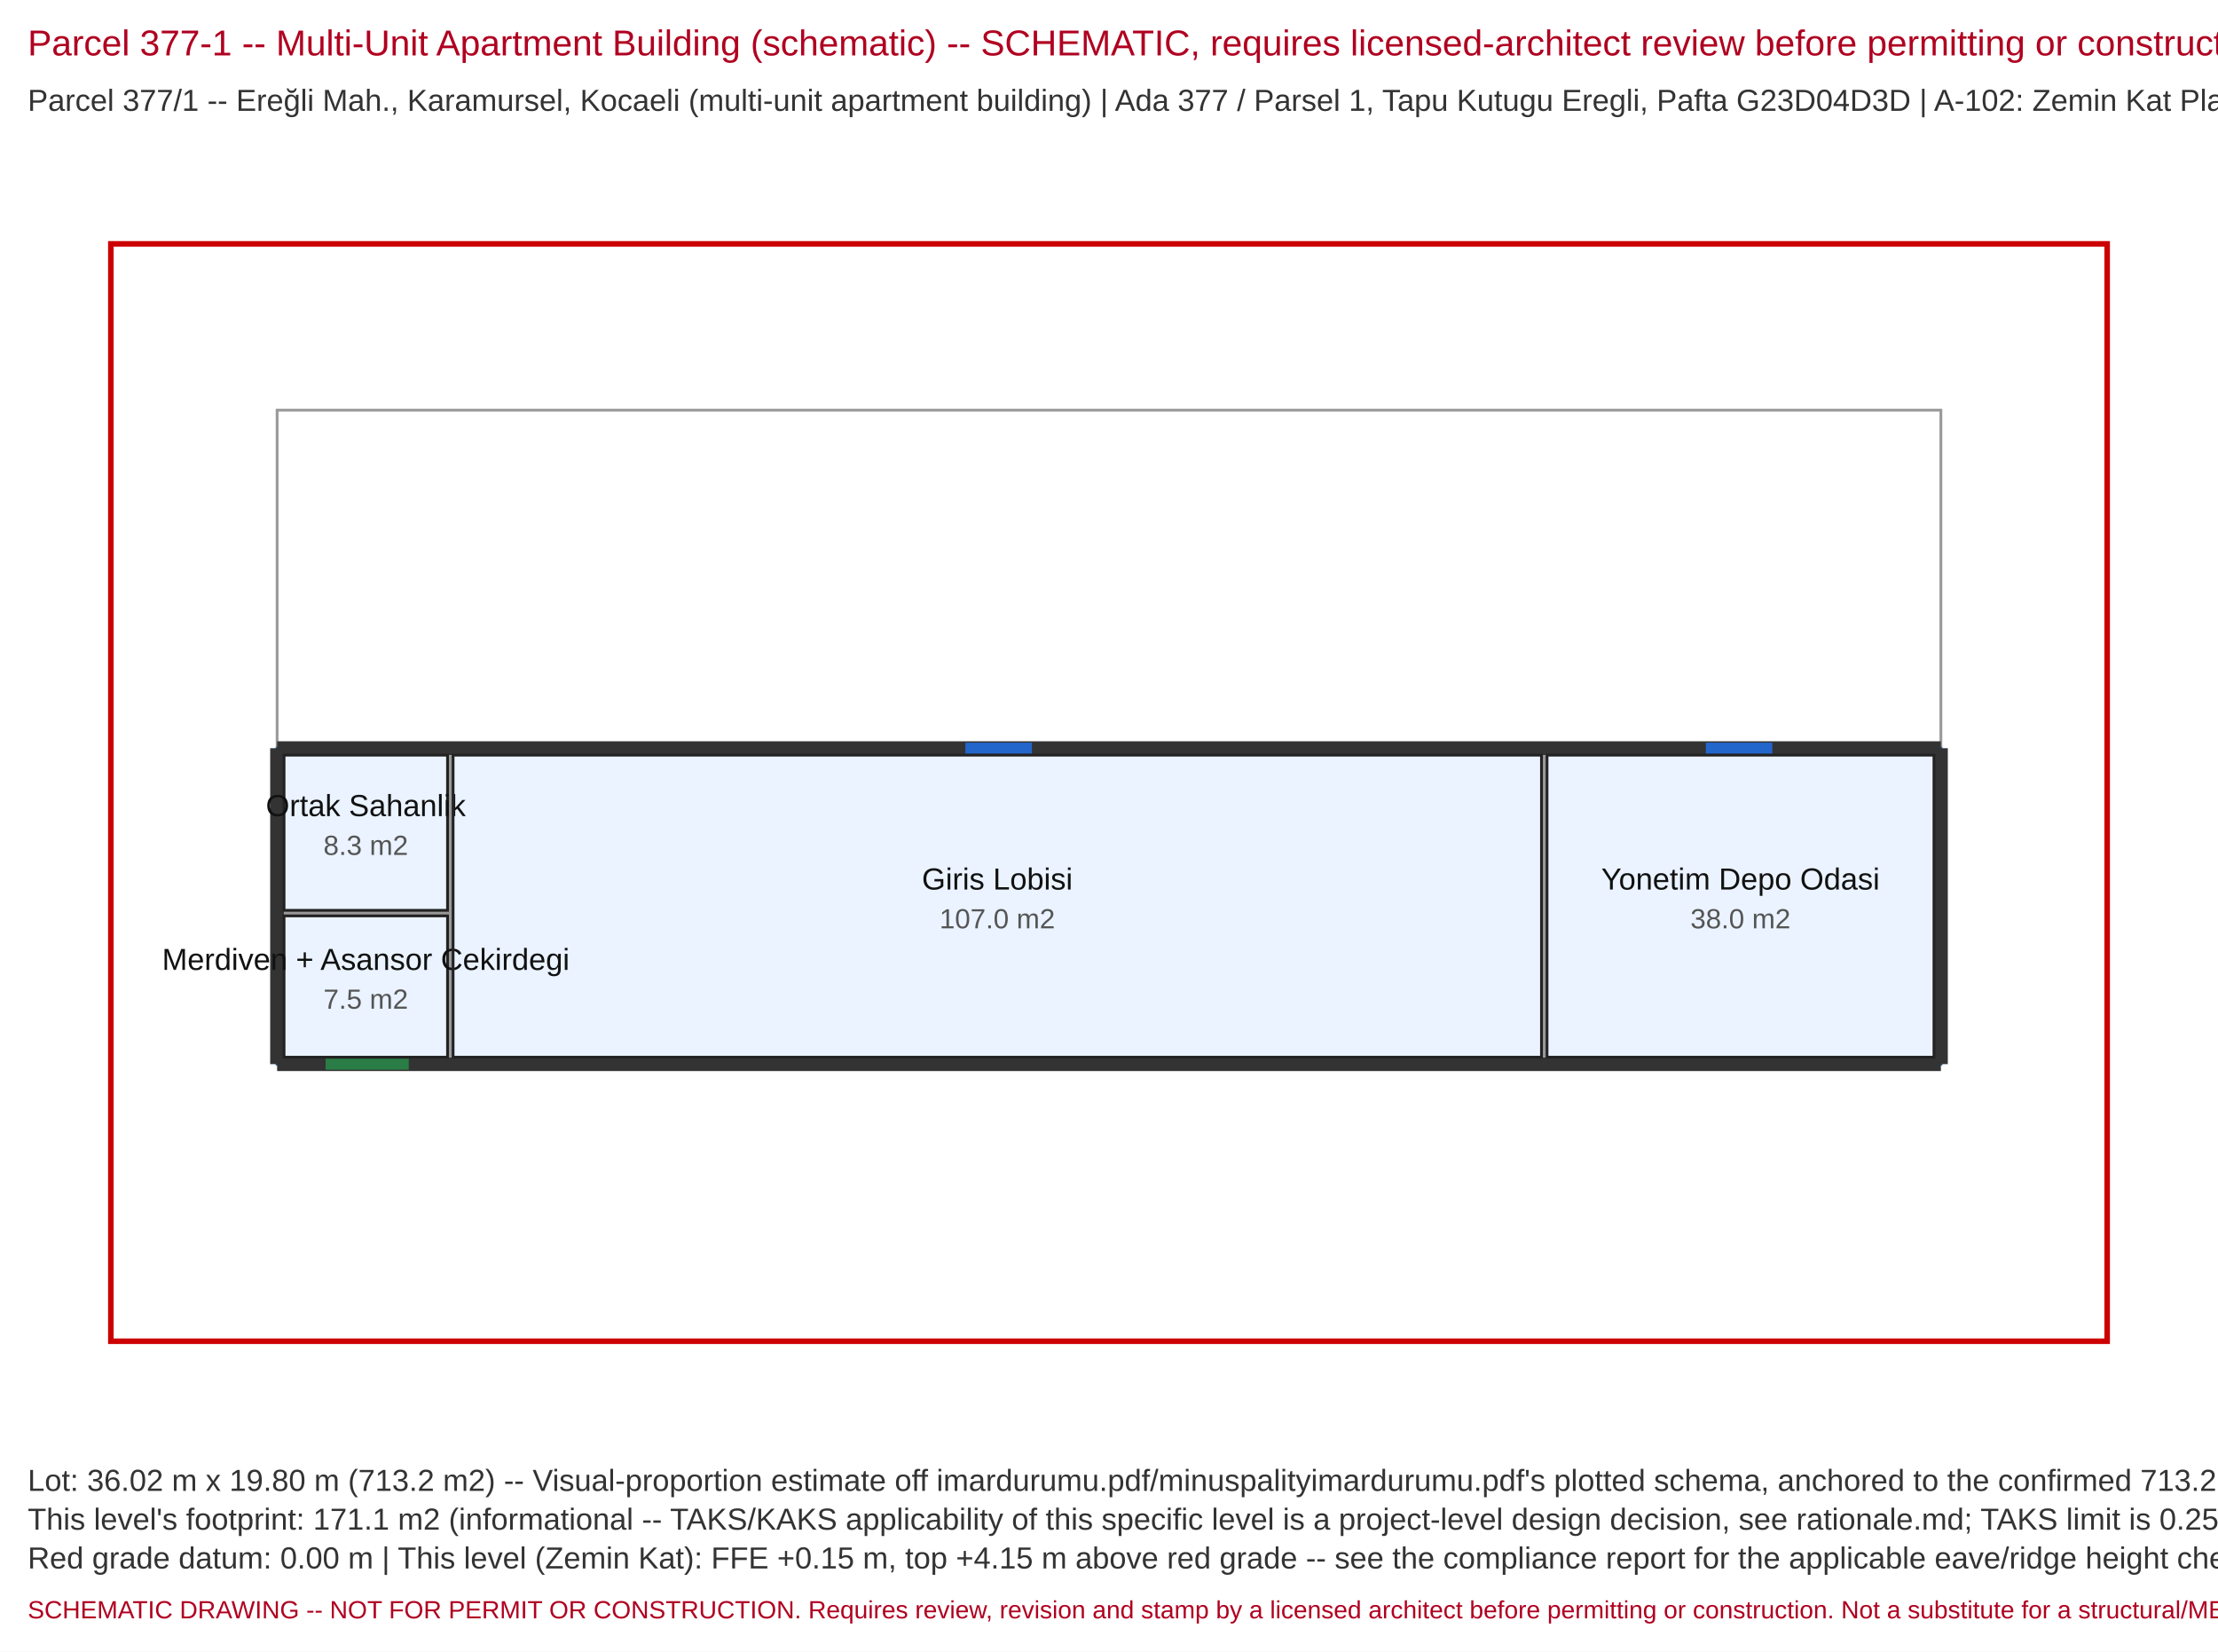
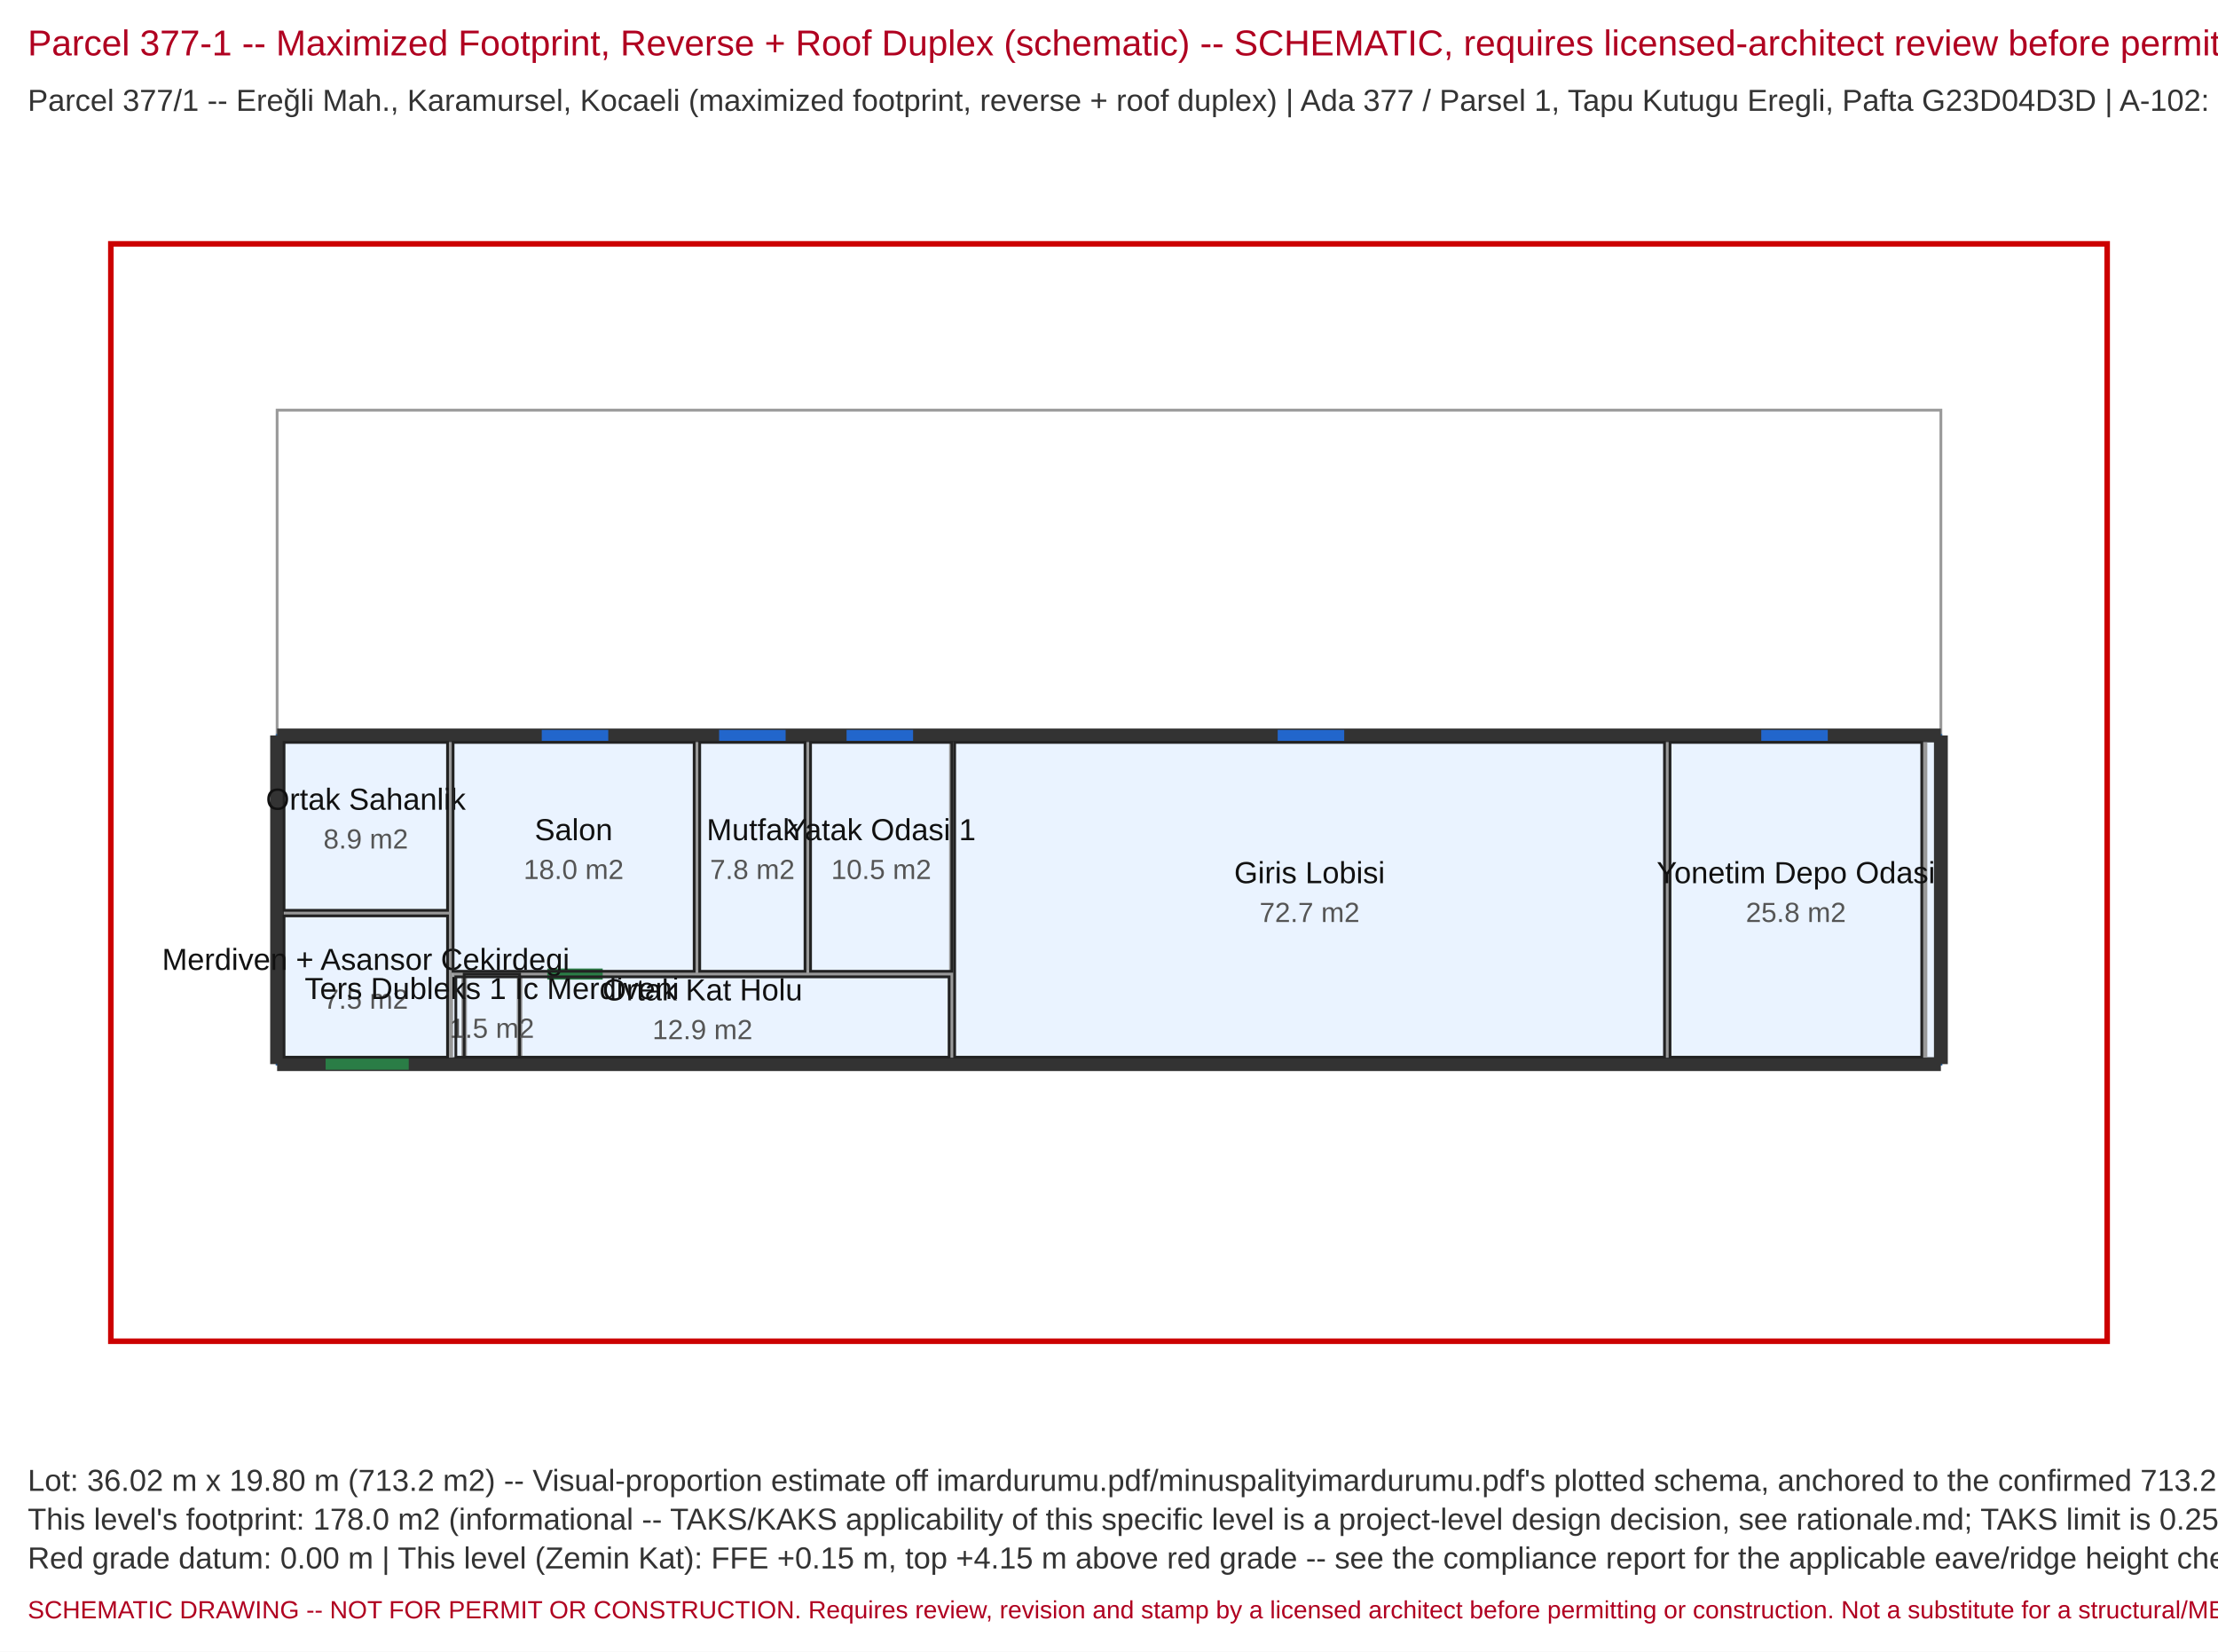
<svg xmlns="http://www.w3.org/2000/svg" baseProfile="full" height="596.0px" version="1.1" viewBox="0 0 800.4 596.0" width="800.4px">
  <defs />
  <rect fill="white" height="596.0" width="800.4" x="0" y="0" />
-   <text fill="#b00020" font-family="Arial" font-size="13px" x="10" y="20">Parcel 377-1 -- Multi-Unit Apartment Building (schematic) -- SCHEMATIC, requires licensed-architect review before permitting or construction</text>
-   <text fill="#333" font-family="Arial" font-size="11px" x="10" y="40">Parcel 377/1 -- Ereğli Mah., Karamursel, Kocaeli (multi-unit apartment building) | Ada 377 / Parsel 1, Tapu Kutugu Eregli, Pafta G23D04D3D | A-102: Zemin Kat Plani | 1:100 (schematic) | 2026-08-20</text>
+   <text fill="#b00020" font-family="Arial" font-size="13px" x="10" y="20">Parcel 377-1 -- Maximized Footprint, Reverse + Roof Duplex (schematic) -- SCHEMATIC, requires licensed-architect review before permitting or construction</text>
+   <text fill="#333" font-family="Arial" font-size="11px" x="10" y="40">Parcel 377/1 -- Ereğli Mah., Karamursel, Kocaeli (maximized footprint, reverse + roof duplex) | Ada 377 / Parsel 1, Tapu Kutugu Eregli, Pafta G23D04D3D | A-102: Zemin Kat Plani (Ters Dubleks Giris Kati) | 1:100 (schematic) | 2026-08-21</text>
  <polygon fill="none" points="40.0,484.0 760.4,484.0 760.4,88.0 40.0,88.0" stroke="#c00" stroke-width="2" />
  <polygon fill="none" points="100.0,384.0 700.4,384.0 700.4,148.0 100.0,148.0" stroke="#999" stroke-width="1" />
-   <polygon fill="#eaf3ff" points="100.0,384.0 700.4,384.0 700.4,270 100.0,270" stroke="#2266aa" stroke-width="1" />
+   <polygon fill="#eaf3ff" points="100.0,384.0 700.4,384.0 700.4,265.4 100.0,265.4" stroke="#2266aa" stroke-width="1" />
  <polygon fill="#333" points="100.0,381.5 700.4,381.5 700.4,386.5 100.0,386.5" stroke="none" />
-   <polygon fill="#333" points="697.9,384.0 697.9,270 702.9,270 702.9,384.0" stroke="none" />
-   <polygon fill="#333" points="700.4,272.5 100.0,272.5 100.0,267.5 700.4,267.5" stroke="none" />
-   <polygon fill="#333" points="102.5,270 102.5,384.0 97.5,384.0 97.5,270" stroke="none" />
-   <polygon fill="#999" points="161.5,381.5 161.5,272.5 163.5,272.5 163.5,381.5" stroke="none" />
+   <polygon fill="#333" points="697.9,384.0 697.9,265.4 702.9,265.4 702.9,384.0" stroke="none" />
+   <polygon fill="#333" points="700.4,267.9 100.0,267.9 100.0,262.9 700.4,262.9" stroke="none" />
+   <polygon fill="#333" points="102.5,265.4 102.5,384.0 97.5,384.0 97.5,265.4" stroke="none" />
+   <polygon fill="#999" points="161.5,381.5 161.5,267.9 163.5,267.9 163.5,381.5" stroke="none" />
  <polygon fill="#999" points="102.5,328.5 162.5,328.5 162.5,330.5 102.5,330.5" stroke="none" />
-   <polygon fill="#999" points="556.268,381.5 556.268,272.5 558.268,272.5 558.268,381.5" stroke="none" />
+   <polygon fill="#999" points="166.5,381.5 166.5,351.5 168.5,351.5 168.5,381.5" stroke="none" />
+   <polygon fill="#999" points="186.5,381.5 186.5,351.5 188.5,351.5 188.5,381.5" stroke="none" />
+   <polygon fill="#999" points="167.5,350.5 187.5,350.5 187.5,352.5 167.5,352.5" stroke="none" />
+   <polygon fill="#999" points="163.5,350.5 343.5,350.5 343.5,352.5 163.5,352.5" stroke="none" />
+   <polygon fill="#999" points="250.5,350.5 250.5,267.9 252.5,267.9 252.5,350.5" stroke="none" />
+   <polygon fill="#999" points="290.5,350.5 290.5,267.9 292.5,267.9 292.5,350.5" stroke="none" />
+   <polygon fill="#999" points="342.5,381.5 342.5,267.9 344.5,267.9 344.5,381.5" stroke="none" />
+   <polygon fill="#999" points="693.5,381.5 693.5,267.9 695.5,267.9 695.5,381.5" stroke="none" />
+   <polygon fill="#999" points="600.658,381.5 600.658,267.9 602.658,267.9 602.658,381.5" stroke="none" />
  <line stroke="#2a7d46" stroke-width="4" x1="117.5" x2="147.5" y1="384.0" y2="384.0" />
-   <line stroke="#2266cc" stroke-width="4" x1="372.384" x2="348.384" y1="270" y2="270" />
-   <line stroke="#2266cc" stroke-width="4" x1="639.584" x2="615.584" y1="270" y2="270" />
-   <polygon fill="none" points="102.5,328.5 161.5,328.5 161.5,272.5 102.5,272.5" stroke="#222" stroke-width="1" />
-   <text fill="#111" font-family="Arial" font-size="11px" text-anchor="middle" x="132.0" y="294.5">Ortak Sahanlik</text>
-   <text fill="#555" font-family="Arial" font-size="10px" text-anchor="middle" x="132.0" y="308.5">8.3 m2</text>
+   <line stroke="#2266cc" stroke-width="4" x1="219.5" x2="195.5" y1="265.4" y2="265.4" />
+   <line stroke="#2266cc" stroke-width="4" x1="283.5" x2="259.5" y1="265.4" y2="265.4" />
+   <line stroke="#2266cc" stroke-width="4" x1="329.5" x2="305.5" y1="265.4" y2="265.4" />
+   <line stroke="#2266cc" stroke-width="4" x1="485.079" x2="461.079" y1="265.4" y2="265.4" />
+   <line stroke="#2266cc" stroke-width="4" x1="659.579" x2="635.579" y1="265.4" y2="265.4" />
+   <line stroke="#2a7d46" stroke-width="4" x1="197.5" x2="217.5" y1="351.5" y2="351.5" />
+   <polygon fill="none" points="102.5,328.5 161.5,328.5 161.5,267.9 102.5,267.9" stroke="#222" stroke-width="1" />
+   <text fill="#111" font-family="Arial" font-size="11px" text-anchor="middle" x="132.0" y="292.2">Ortak Sahanlik</text>
+   <text fill="#555" font-family="Arial" font-size="10px" text-anchor="middle" x="132.0" y="306.2">8.9 m2</text>
  <polygon fill="none" points="102.5,381.5 161.5,381.5 161.5,330.5 102.5,330.5" stroke="#222" stroke-width="1" />
  <text fill="#111" font-family="Arial" font-size="11px" text-anchor="middle" x="132.0" y="350.0">Merdiven + Asansor Cekirdegi</text>
  <text fill="#555" font-family="Arial" font-size="10px" text-anchor="middle" x="132.0" y="364.0">7.5 m2</text>
-   <polygon fill="none" points="163.5,381.5 556.268,381.5 556.268,272.5 163.5,272.5" stroke="#222" stroke-width="1" />
-   <text fill="#111" font-family="Arial" font-size="11px" text-anchor="middle" x="359.884" y="321.0">Giris Lobisi</text>
-   <text fill="#555" font-family="Arial" font-size="10px" text-anchor="middle" x="359.884" y="335.0">107.0 m2</text>
-   <polygon fill="none" points="558.268,381.5 697.9,381.5 697.9,272.5 558.268,272.5" stroke="#222" stroke-width="1" />
-   <text fill="#111" font-family="Arial" font-size="11px" text-anchor="middle" x="628.084" y="321.0">Yonetim Depo Odasi</text>
-   <text fill="#555" font-family="Arial" font-size="10px" text-anchor="middle" x="628.084" y="335.0">38.0 m2</text>
+   <polygon fill="none" points="167.5,381.5 187.5,381.5 187.5,351.5 167.5,351.5" stroke="#222" stroke-width="1" />
+   <text fill="#111" font-family="Arial" font-size="11px" text-anchor="middle" x="177.5" y="360.5">Ters Dubleks 1 Ic Merdiveni</text>
+   <text fill="#555" font-family="Arial" font-size="10px" text-anchor="middle" x="177.5" y="374.5">1.5 m2</text>
+   <polygon fill="none" points="164.5,381.5 342.5,381.5 342.5,352.5 164.5,352.5" stroke="#222" stroke-width="1" />
+   <text fill="#111" font-family="Arial" font-size="11px" text-anchor="middle" x="253.5" y="361.0">Ortak Kat Holu</text>
+   <text fill="#555" font-family="Arial" font-size="10px" text-anchor="middle" x="253.5" y="375.0">12.9 m2</text>
+   <polygon fill="none" points="163.5,350.5 250.5,350.5 250.5,267.9 163.5,267.9" stroke="#222" stroke-width="1" />
+   <text fill="#111" font-family="Arial" font-size="11px" text-anchor="middle" x="207.0" y="303.2">Salon</text>
+   <text fill="#555" font-family="Arial" font-size="10px" text-anchor="middle" x="207.0" y="317.2">18.0 m2</text>
+   <polygon fill="none" points="252.5,350.5 290.5,350.5 290.5,267.9 252.5,267.9" stroke="#222" stroke-width="1" />
+   <text fill="#111" font-family="Arial" font-size="11px" text-anchor="middle" x="271.5" y="303.2">Mutfak</text>
+   <text fill="#555" font-family="Arial" font-size="10px" text-anchor="middle" x="271.5" y="317.2">7.8 m2</text>
+   <polygon fill="none" points="292.5,350.5 343.5,350.5 343.5,267.9 292.5,267.9" stroke="#222" stroke-width="1" />
+   <text fill="#111" font-family="Arial" font-size="11px" text-anchor="middle" x="318.0" y="303.2">Yatak Odasi 1</text>
+   <text fill="#555" font-family="Arial" font-size="10px" text-anchor="middle" x="318.0" y="317.2">10.5 m2</text>
+   <polygon fill="none" points="344.5,381.5 600.658,381.5 600.658,267.9 344.5,267.9" stroke="#222" stroke-width="1" />
+   <text fill="#111" font-family="Arial" font-size="11px" text-anchor="middle" x="472.579" y="318.7">Giris Lobisi</text>
+   <text fill="#555" font-family="Arial" font-size="10px" text-anchor="middle" x="472.579" y="332.7">72.7 m2</text>
+   <polygon fill="none" points="602.658,381.5 693.5,381.5 693.5,267.9 602.658,267.9" stroke="#222" stroke-width="1" />
+   <text fill="#111" font-family="Arial" font-size="11px" text-anchor="middle" x="648.079" y="318.7">Yonetim Depo Odasi</text>
+   <text fill="#555" font-family="Arial" font-size="10px" text-anchor="middle" x="648.079" y="332.7">25.8 m2</text>
  <text fill="#333" font-family="Arial" font-size="11px" x="10" y="538.0">Lot: 36.02 m x 19.80 m (713.2 m2) -- Visual-proportion estimate off imardurumu.pdf/minuspalityimardurumu.pdf's plotted schema, anchored to the confirmed 713.26 m2 area -- not a surveyed dimension (see rationale.md).</text>
-   <text fill="#333" font-family="Arial" font-size="11px" x="10" y="552.0">This level's footprint: 171.1 m2 (informational -- TAKS/KAKS applicability of this specific level is a project-level design decision, see rationale.md; TAKS limit is 0.25) -- imardurumu.pdf / minuspalityimardurumu.pdf (TAKS/KAKS/setbacks/Kat Adedi); rear setback via Planli Alanlar Imar Yonetmeligi Madde 23(1)(c); max_height re-derived from plan notes item 4.2.4 + ground_floor_elevation, see rationale.md Section 1.</text>
+   <text fill="#333" font-family="Arial" font-size="11px" x="10" y="552.0">This level's footprint: 178.0 m2 (informational -- TAKS/KAKS applicability of this specific level is a project-level design decision, see rationale.md; TAKS limit is 0.25) -- imardurumu.pdf / minuspalityimardurumu.pdf (TAKS/KAKS/setbacks/Kat Adedi); rear setback via Planli Alanlar Imar Yonetmeligi Madde 23(1)(c); max_height re-derived from plan notes item 4.2.4 + ground_floor_elevation, see rationale.md.</text>
  <text fill="#333" font-family="Arial" font-size="11px" x="10" y="566.0">Red grade datum: 0.00 m | This level (Zemin Kat): FFE +0.15 m, top +4.15 m above red grade -- see the compliance report for the applicable eave/ridge height check, not a raw comparison against zoning.max_height on this sheet.</text>
  <text fill="#b00020" font-family="Arial" font-size="9px" x="10" y="584.0">SCHEMATIC DRAWING -- NOT FOR PERMIT OR CONSTRUCTION. Requires review, revision and stamp by a licensed architect before permitting or construction. Not a substitute for a structural/MEP engineer's calculations. No governmental review or approval implied or granted by this drawing.</text>
</svg>
